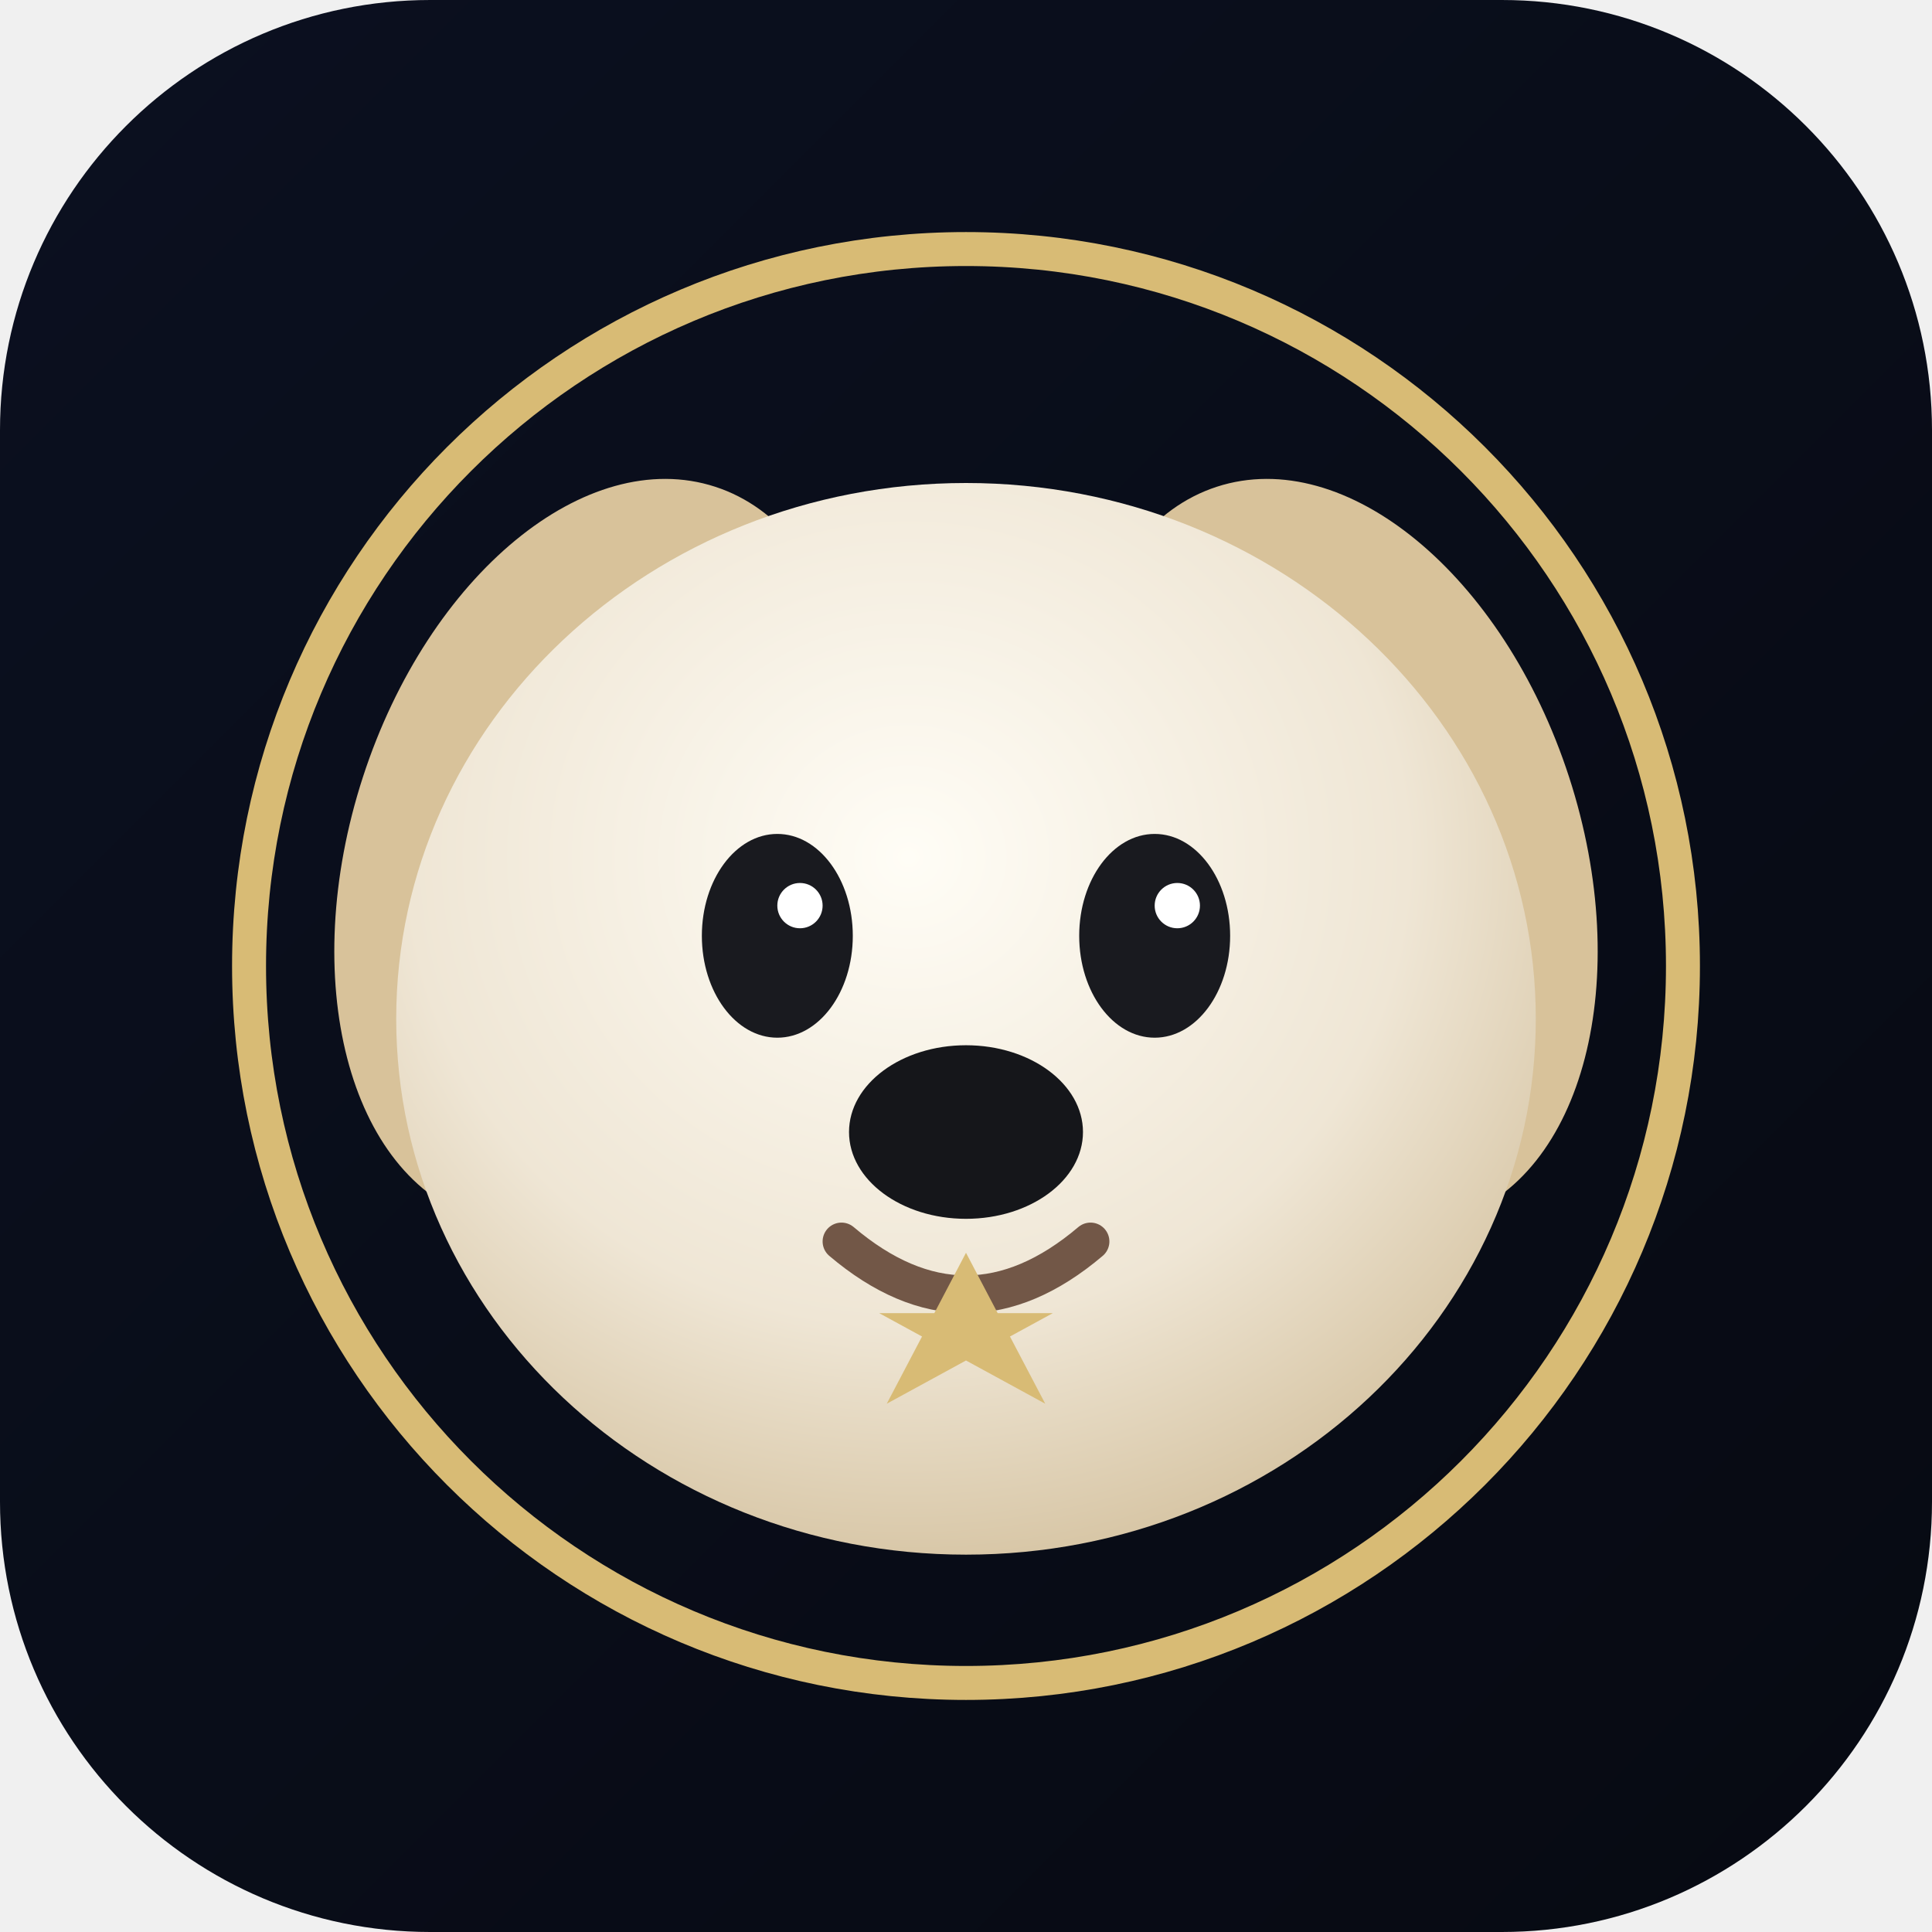
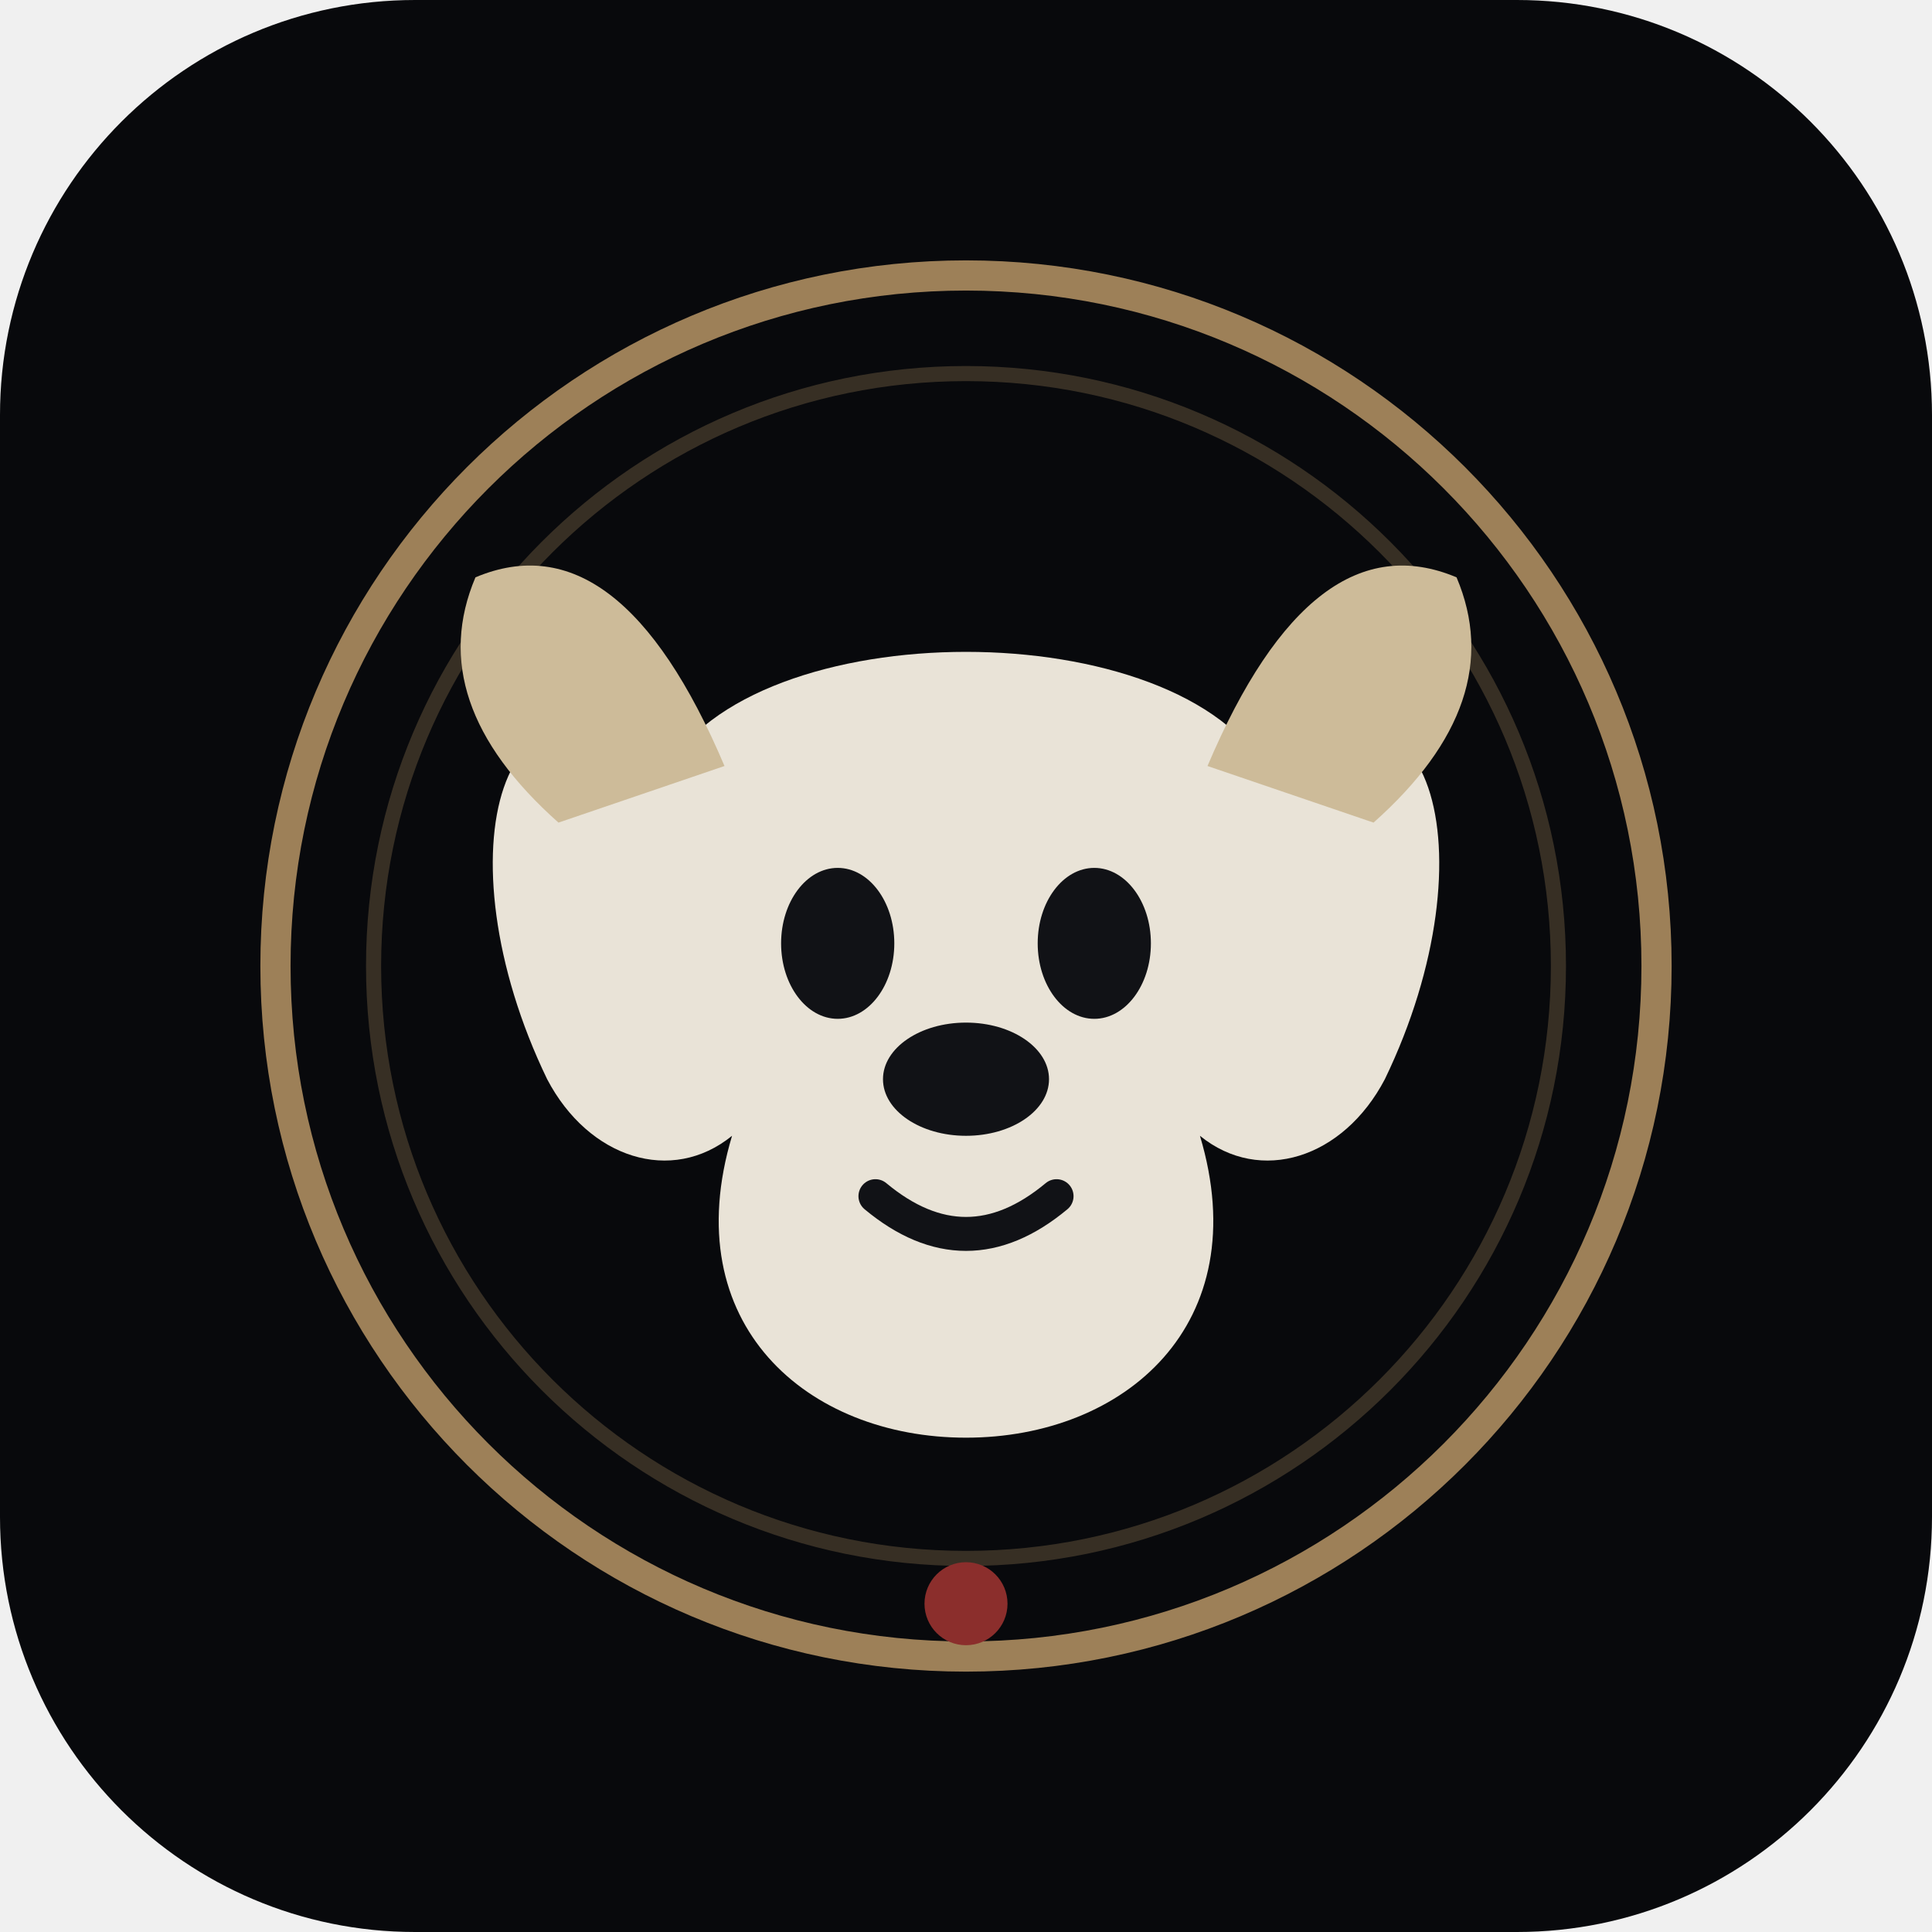
<svg xmlns="http://www.w3.org/2000/svg" viewBox="0 0 512 512">
-   <defs>
-     <linearGradient id="g" x1="0" y1="0" x2="1" y2="1">
-       <stop stop-color="#0b1020" />
-       <stop offset="1" stop-color="#070a12" />
-     </linearGradient>
-     <radialGradient id="f" cx="45%" cy="35%" r="70%">
-       <stop stop-color="#fffdf6" />
-       <stop offset=".62" stop-color="#efe6d5" />
-       <stop offset="1" stop-color="#d3c09d" />
-     </radialGradient>
-   </defs>
-   <rect width="512" height="512" rx="114" fill="url(#g)" />
-   <circle cx="256" cy="256" r="190" fill="none" stroke="#d8bb75" stroke-width="9" />
-   <ellipse cx="158" cy="226" rx="65" ry="102" transform="rotate(18 158 226)" fill="#d8c29a" />
-   <ellipse cx="354" cy="226" rx="65" ry="102" transform="rotate(-18 354 226)" fill="#d8c29a" />
-   <ellipse cx="256" cy="270" rx="151" ry="142" fill="url(#f)" />
-   <ellipse cx="206" cy="248" rx="20" ry="27" fill="#191a1f" />
-   <ellipse cx="306" cy="248" rx="20" ry="27" fill="#191a1f" />
-   <circle cx="212" cy="240" r="6" fill="#fff" />
-   <circle cx="312" cy="240" r="6" fill="#fff" />
-   <ellipse cx="256" cy="300" rx="31" ry="23" fill="#15161a" />
-   <path d="M223 329 Q256 357 289 329" fill="none" stroke="#725747" stroke-width="10" stroke-linecap="round" />
-   <path d="M235 372 L256 332 L277 372 L233 348 L279 348 Z" fill="#d8bb75" />
+   <rect width="512" height="512" rx="110" fill="#08090c" />
+   <circle cx="256" cy="256" r="183" fill="none" stroke="#9d8058" stroke-width="8" />
+   <circle cx="256" cy="256" r="157" fill="none" stroke="#9d8058" stroke-opacity=".32" stroke-width="4" />
+   <path d="M176 205 C133 167 116 226 145 286 C156 307 178 314 194 301 C179 351 214 381 256 381 C298 381 333 351 318 301 C334 314 356 307 367 286 C396 226 379 167 336 205 C313 162 199 162 176 205Z" fill="#e9e3d7" />
+   <path d="M148 218 Q112 186 126 153 Q164 137 192 203" fill="#cdbb99" />
+   <path d="M364 218 Q400 186 386 153 Q348 137 320 203" fill="#cdbb99" />
+   <ellipse cx="222" cy="250" rx="15" ry="20" fill="#111216" />
+   <ellipse cx="290" cy="250" rx="15" ry="20" fill="#111216" />
+   <ellipse cx="256" cy="286" rx="22" ry="15" fill="#111216" />
+   <path d="M232 317 Q256 337 280 317" fill="none" stroke="#111216" stroke-width="9" stroke-linecap="round" />
+   <circle cx="256" cy="425" r="11" fill="#8b2e2c" />
</svg>
